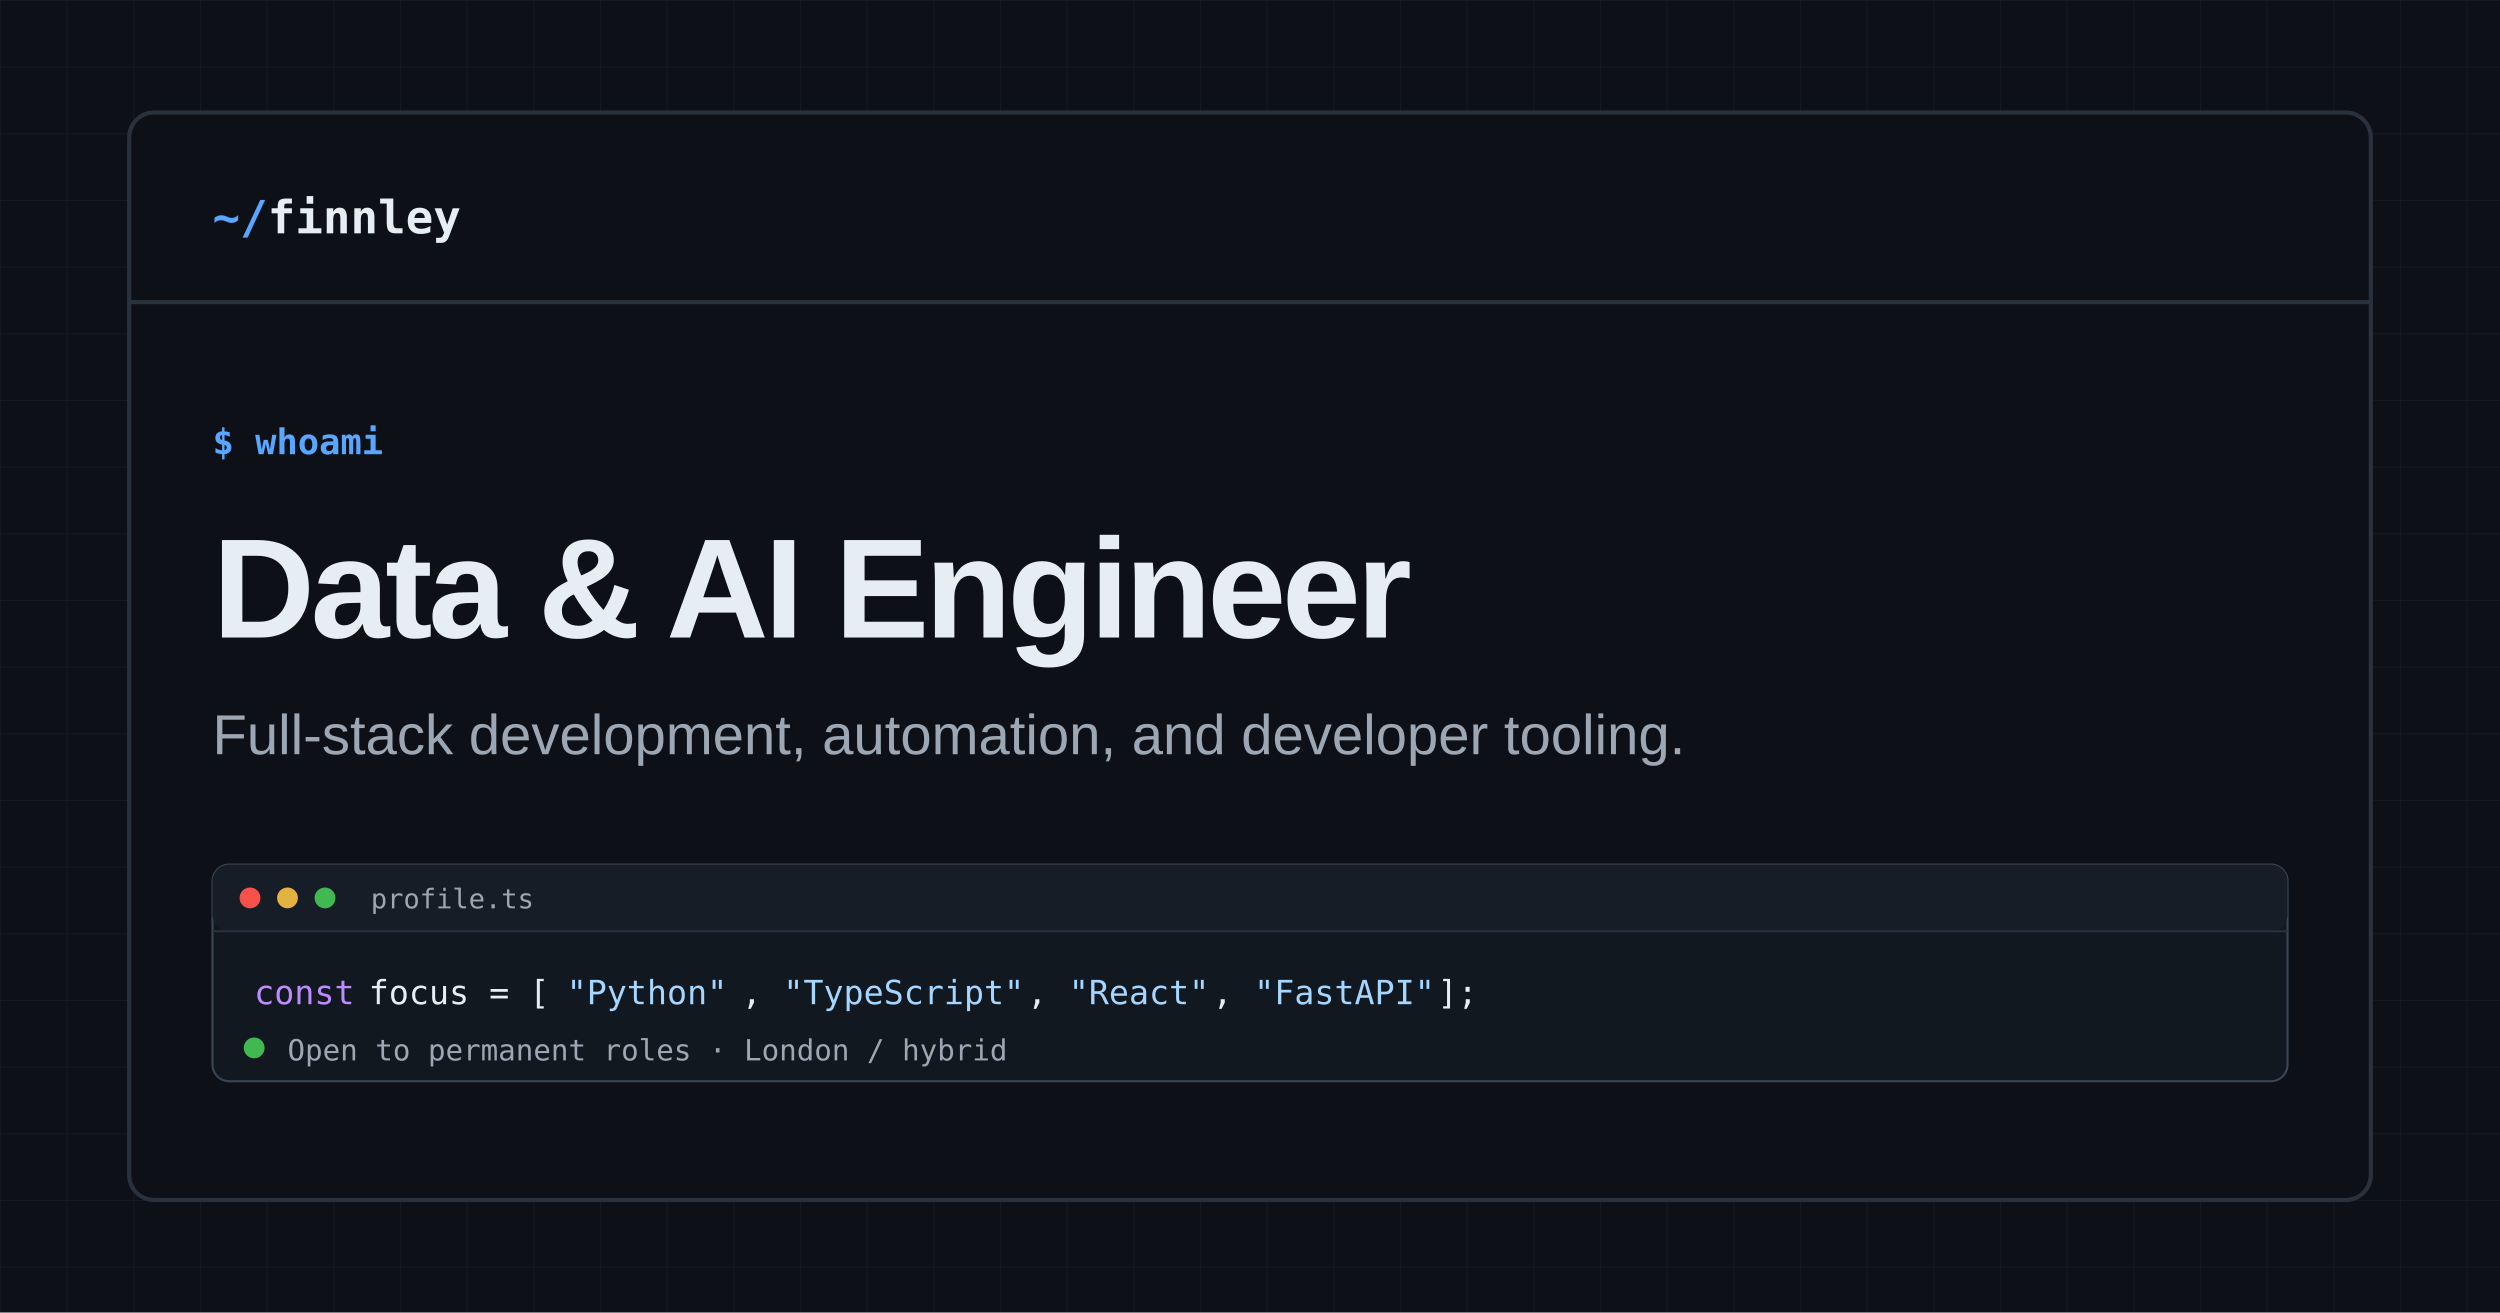
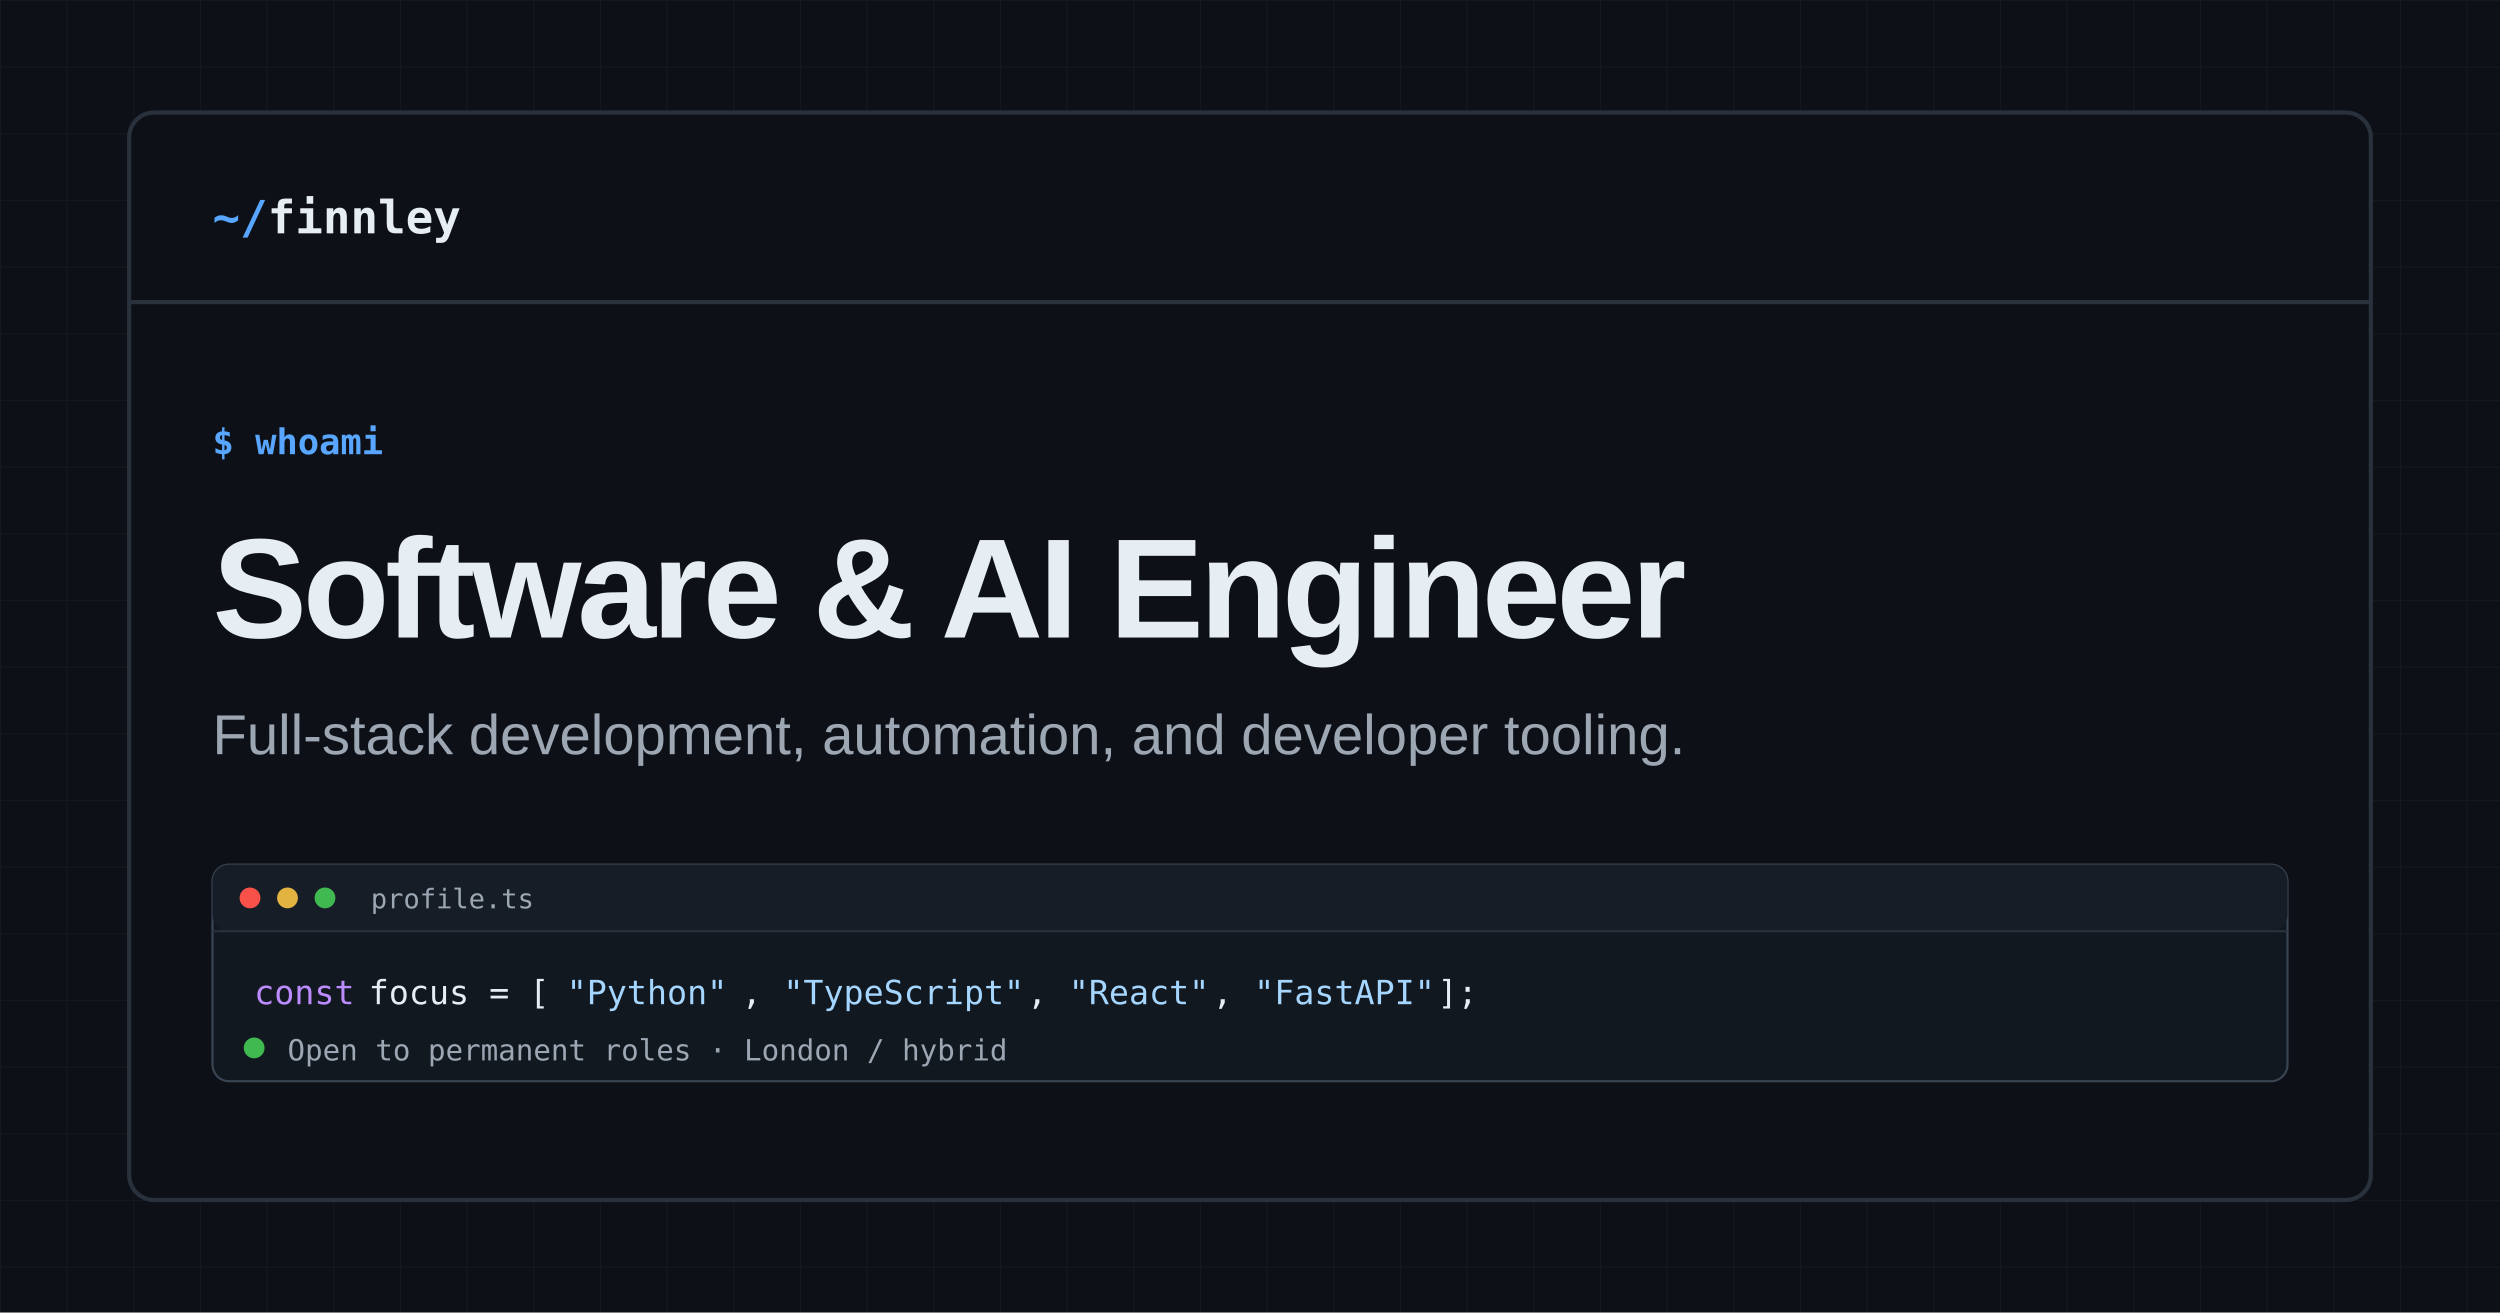
<svg xmlns="http://www.w3.org/2000/svg" width="1200" height="630" viewBox="0 0 1200 630" role="img" aria-labelledby="title description">
  <defs>
    <pattern id="grid" width="32" height="32" patternUnits="userSpaceOnUse">
      <path d="M32 0H0V32" fill="none" stroke="#ffffff" stroke-opacity="0.035" />
    </pattern>
  </defs>
  <rect width="1200" height="630" fill="#0d1117" />
  <rect width="1200" height="630" fill="url(#grid)" />
  <rect x="62" y="54" width="1076" height="522" rx="12" fill="#0d1117" stroke="#29313d" stroke-width="2" />
  <text x="102" y="112" fill="#e6edf3" font-family="Consolas, monospace" font-size="22" font-weight="700">
    <tspan fill="#58a6ff">~/</tspan>finnley</text>
  <line x1="62" y1="145" x2="1138" y2="145" stroke="#29313d" stroke-width="2" />
  <text x="102" y="218" fill="#58a6ff" font-family="Consolas, monospace" font-size="17" font-weight="700">$ whoami</text>
-   <text x="102" y="306" fill="#e6edf3" font-family="Segoe UI, Arial, sans-serif" font-size="68" font-weight="750" letter-spacing="-2">Data &amp; AI Engineer</text>
+   <text x="102" y="306" fill="#e6edf3" font-family="Segoe UI, Arial, sans-serif" font-size="68" font-weight="750" letter-spacing="-2">Software &amp; AI Engineer</text>
  <text x="102" y="362" fill="#9da7b3" font-family="Segoe UI, Arial, sans-serif" font-size="27">Full-stack development, automation, and developer tooling.</text>
  <g transform="translate(102 415)">
    <rect width="996" height="104" rx="8" fill="#121820" stroke="#3b4655" />
    <rect width="996" height="32" rx="8" fill="#161d27" />
    <path d="M0 32H996" stroke="#29313d" />
    <circle cx="18" cy="16" r="5" fill="#f85149" />
    <circle cx="36" cy="16" r="5" fill="#e3b341" />
    <circle cx="54" cy="16" r="5" fill="#3fb950" />
    <text x="76" y="21" fill="#9da7b3" font-family="Consolas, monospace" font-size="13">profile.ts</text>
    <text x="20" y="67" fill="#bc8cff" font-family="Consolas, monospace" font-size="16">const</text>
    <text x="75" y="67" fill="#e6edf3" font-family="Consolas, monospace" font-size="16">focus = [</text>
    <text x="170" y="67" fill="#a5d6ff" font-family="Consolas, monospace" font-size="16">"Python"</text>
    <text x="254" y="67" fill="#e6edf3" font-family="Consolas, monospace" font-size="16">,</text>
    <text x="274" y="67" fill="#a5d6ff" font-family="Consolas, monospace" font-size="16">"TypeScript"</text>
    <text x="391" y="67" fill="#e6edf3" font-family="Consolas, monospace" font-size="16">,</text>
    <text x="411" y="67" fill="#a5d6ff" font-family="Consolas, monospace" font-size="16">"React"</text>
    <text x="480" y="67" fill="#e6edf3" font-family="Consolas, monospace" font-size="16">,</text>
    <text x="500" y="67" fill="#a5d6ff" font-family="Consolas, monospace" font-size="16">"FastAPI"</text>
    <text x="588" y="67" fill="#e6edf3" font-family="Consolas, monospace" font-size="16">];</text>
    <circle cx="20" cy="88" r="5" fill="#3fb950" />
    <text x="36" y="94" fill="#9da7b3" font-family="Consolas, monospace" font-size="14">Open to permanent roles · London / hybrid</text>
  </g>
</svg>
